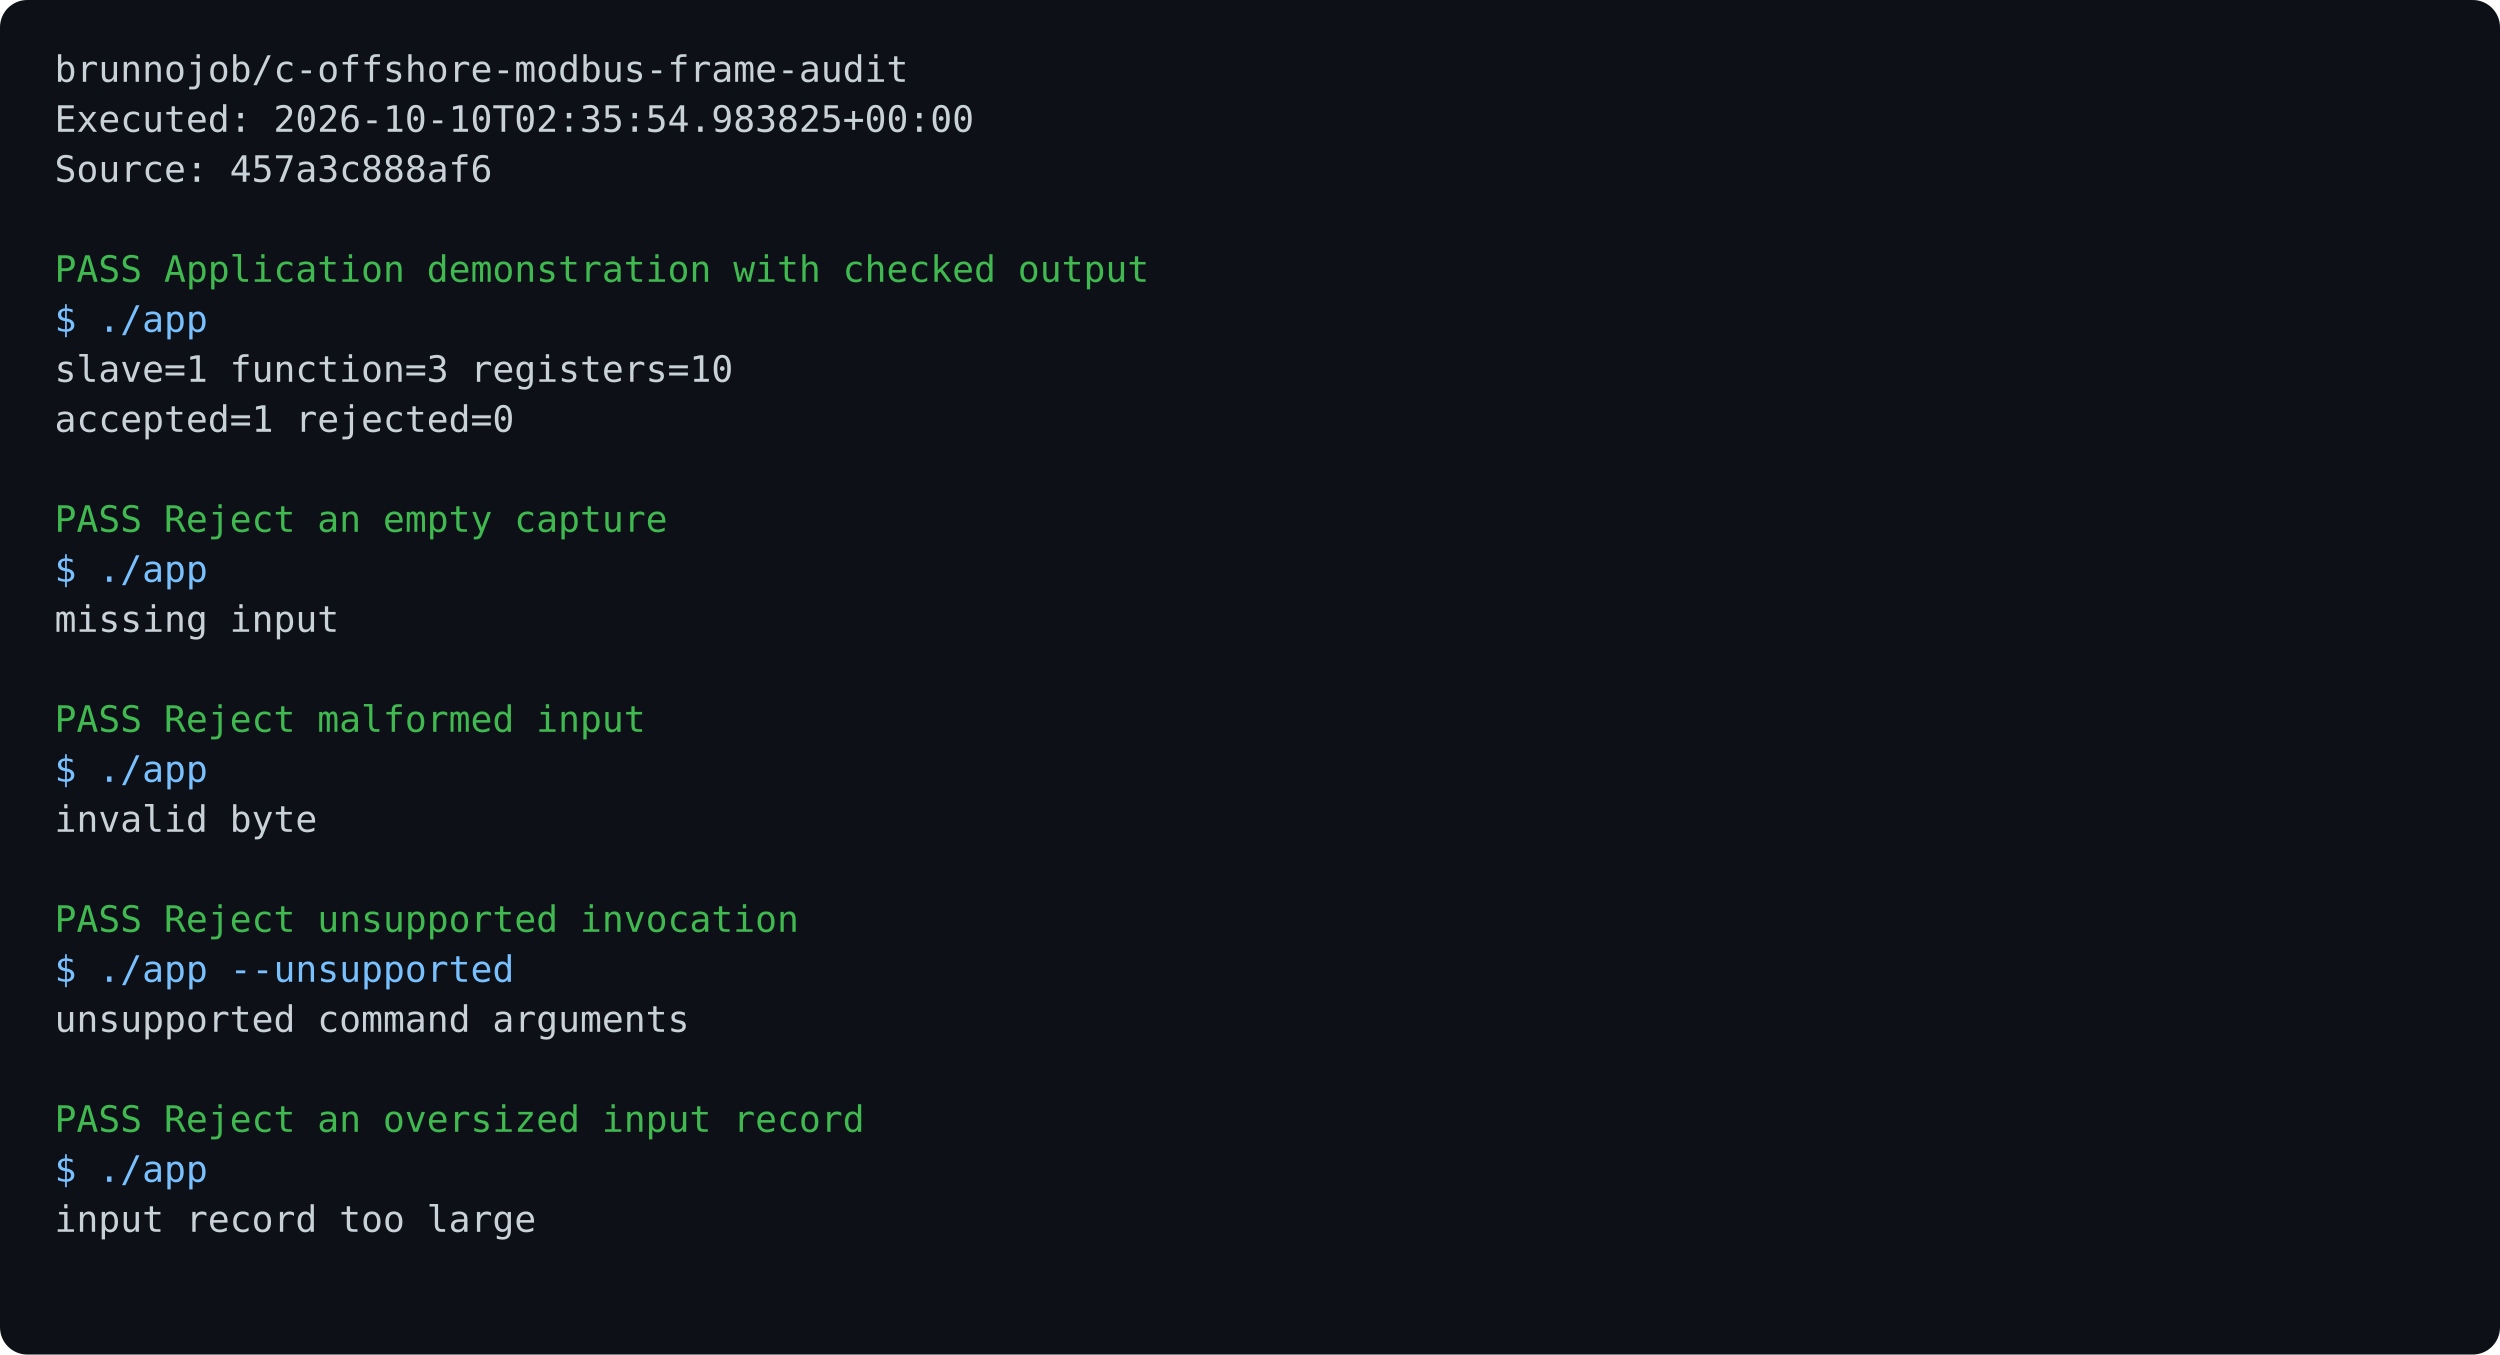
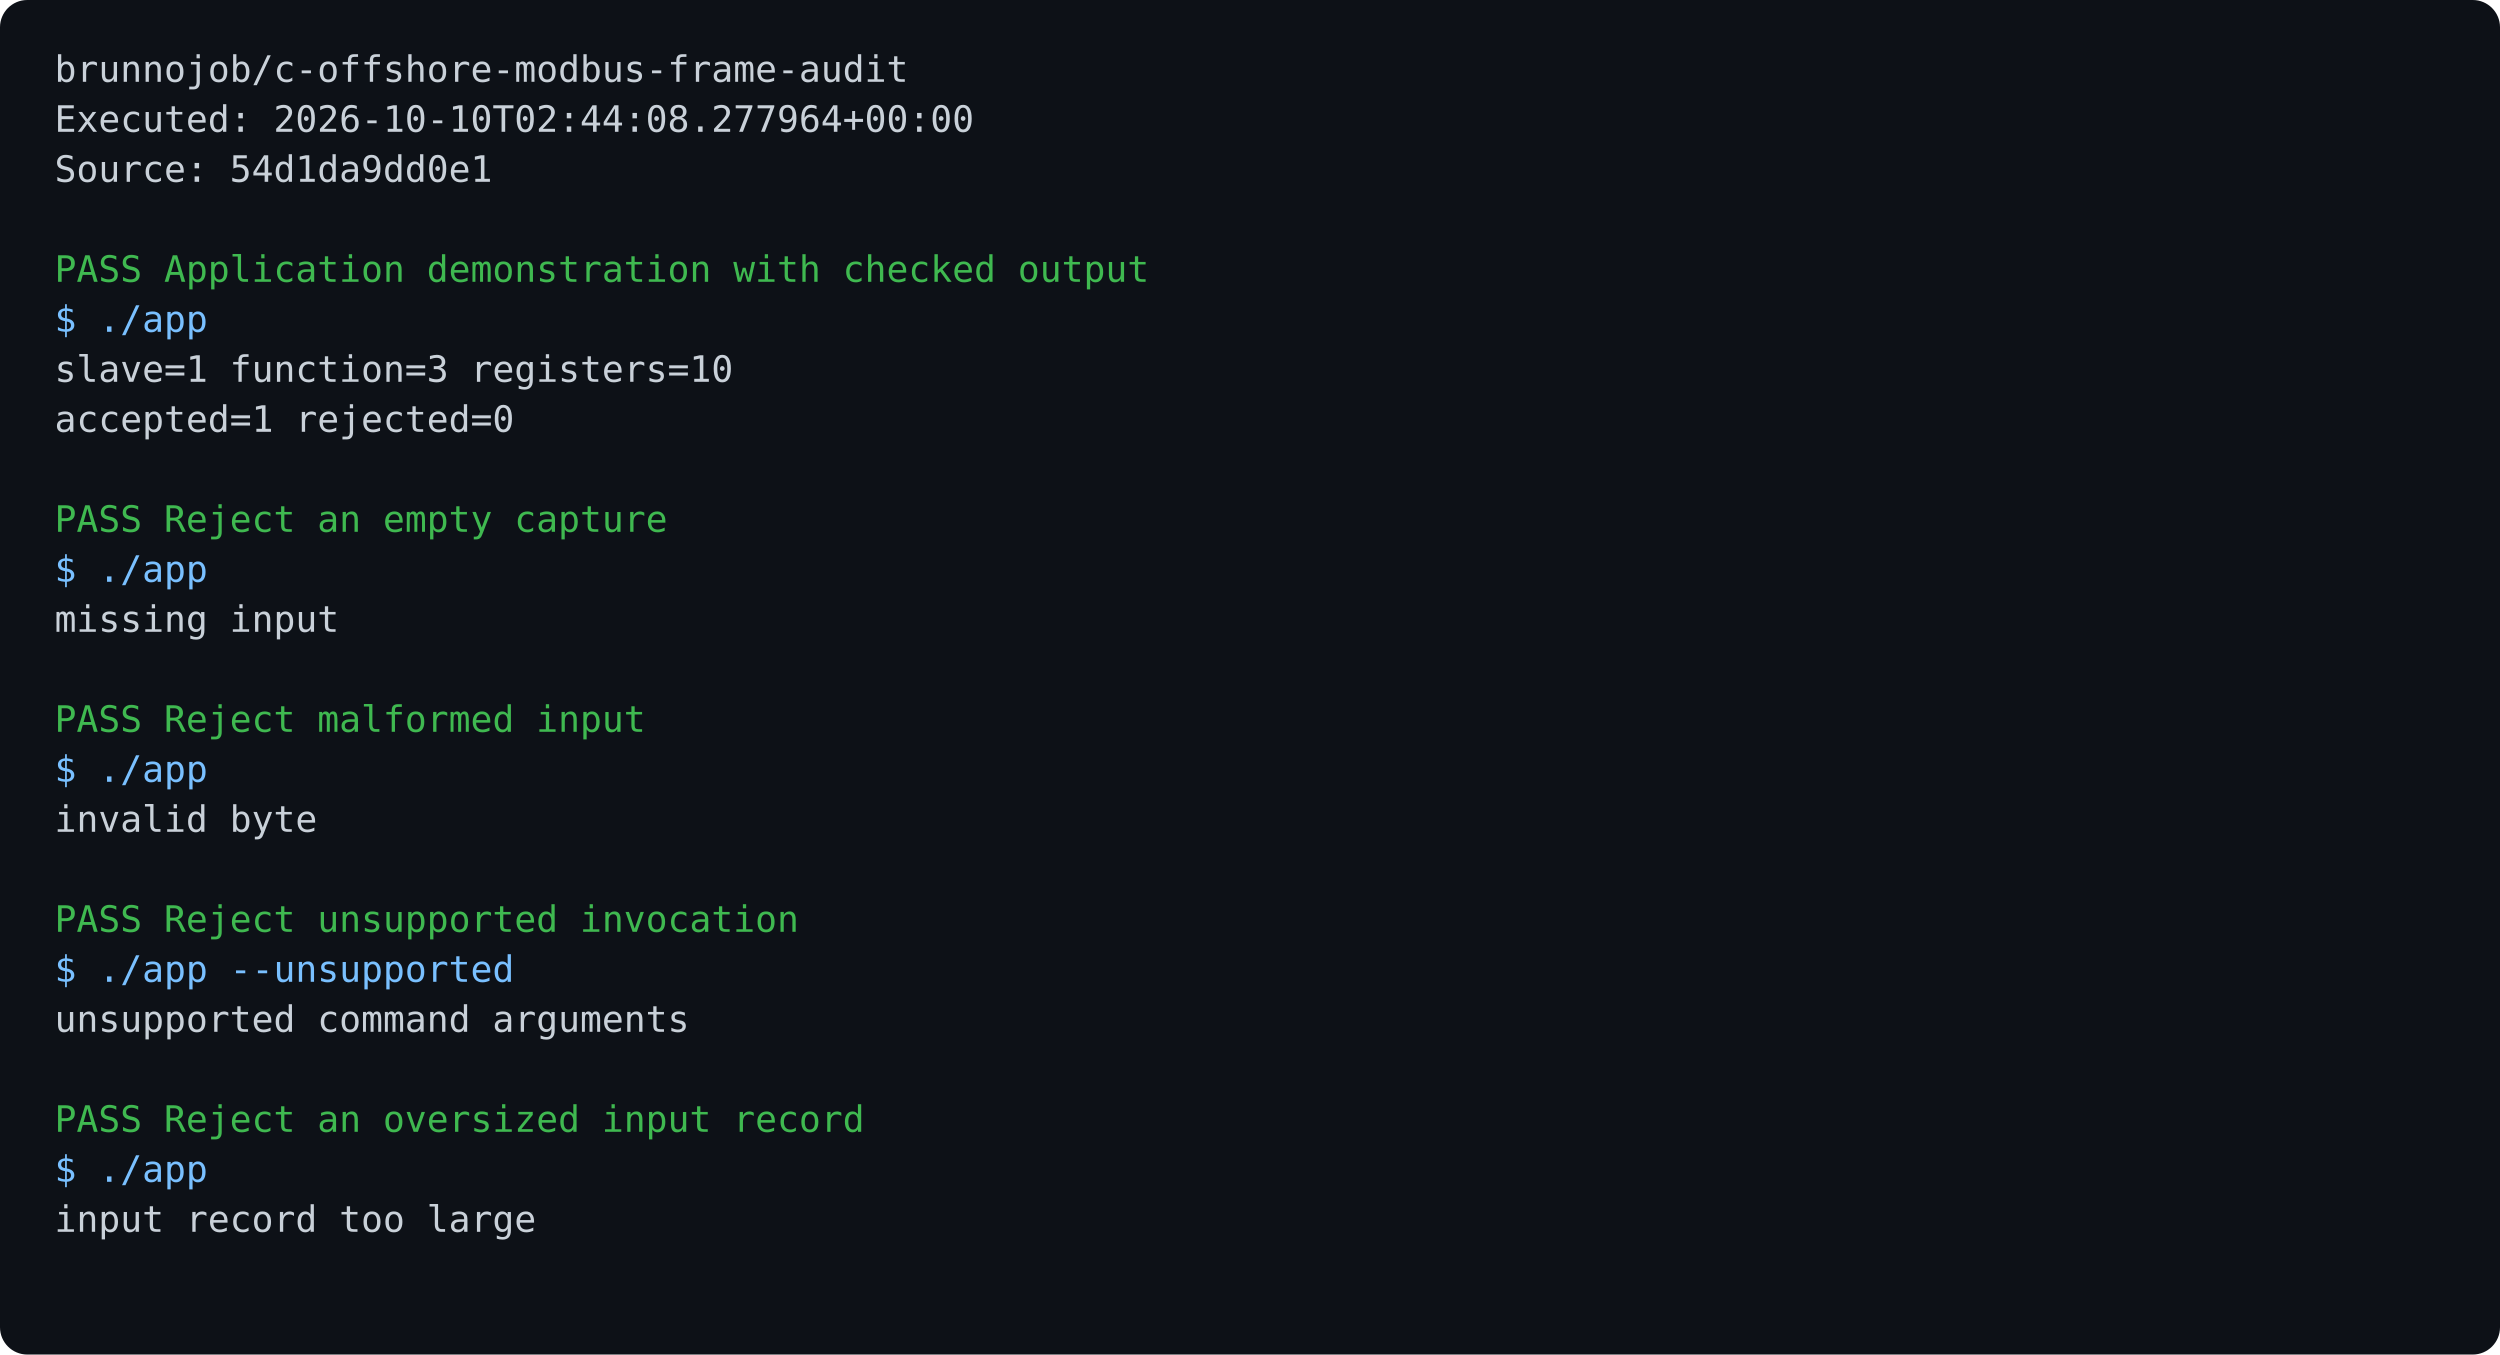
<svg xmlns="http://www.w3.org/2000/svg" width="1100" height="596" viewBox="0 0 1100 596">
  <rect width="1100" height="596" rx="12" fill="#0d1117" />
  <g font-family="monospace" font-size="16">
    <text x="24" y="36" fill="#c9d1d9">brunnojob/c-offshore-modbus-frame-audit</text>
-     <text x="24" y="58" fill="#c9d1d9">Executed: 2026-10-10T02:35:54.983825+00:00</text>
-     <text x="24" y="80" fill="#c9d1d9">Source: 457a3c888af6</text>
+     <text x="24" y="58" fill="#c9d1d9">Executed: 2026-10-10T02:44:08.277964+00:00</text>
+     <text x="24" y="80" fill="#c9d1d9">Source: 54d1da9dd0e1</text>
    <text x="24" y="102" fill="#c9d1d9" />
    <text x="24" y="124" fill="#3fb950">PASS Application demonstration with checked output</text>
    <text x="24" y="146" fill="#79c0ff">$ ./app</text>
    <text x="24" y="168" fill="#c9d1d9">slave=1 function=3 registers=10</text>
    <text x="24" y="190" fill="#c9d1d9">accepted=1 rejected=0</text>
    <text x="24" y="212" fill="#c9d1d9" />
    <text x="24" y="234" fill="#3fb950">PASS Reject an empty capture</text>
    <text x="24" y="256" fill="#79c0ff">$ ./app</text>
    <text x="24" y="278" fill="#c9d1d9">missing input</text>
    <text x="24" y="300" fill="#c9d1d9" />
    <text x="24" y="322" fill="#3fb950">PASS Reject malformed input</text>
    <text x="24" y="344" fill="#79c0ff">$ ./app</text>
    <text x="24" y="366" fill="#c9d1d9">invalid byte</text>
    <text x="24" y="388" fill="#c9d1d9" />
    <text x="24" y="410" fill="#3fb950">PASS Reject unsupported invocation</text>
    <text x="24" y="432" fill="#79c0ff">$ ./app --unsupported</text>
    <text x="24" y="454" fill="#c9d1d9">unsupported command arguments</text>
    <text x="24" y="476" fill="#c9d1d9" />
    <text x="24" y="498" fill="#3fb950">PASS Reject an oversized input record</text>
    <text x="24" y="520" fill="#79c0ff">$ ./app</text>
    <text x="24" y="542" fill="#c9d1d9">input record too large</text>
  </g>
</svg>
